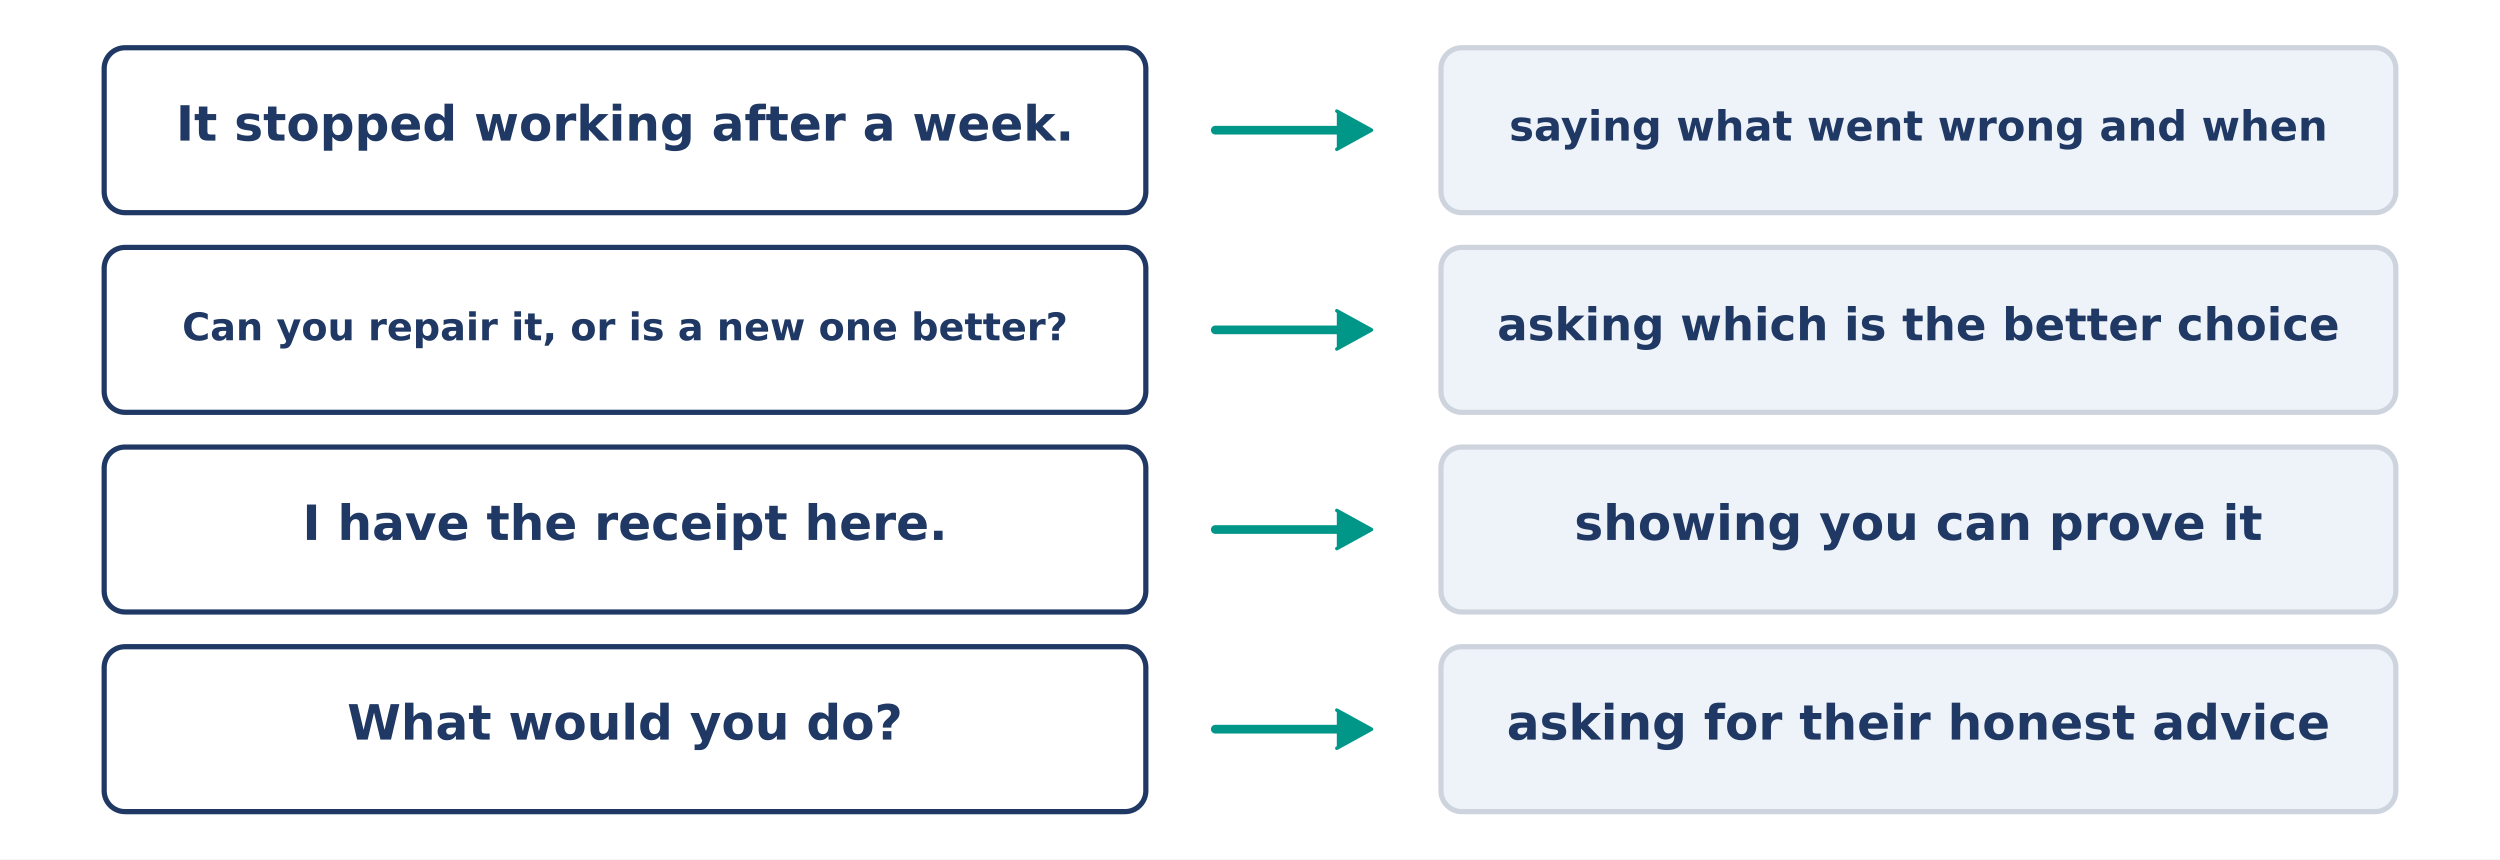
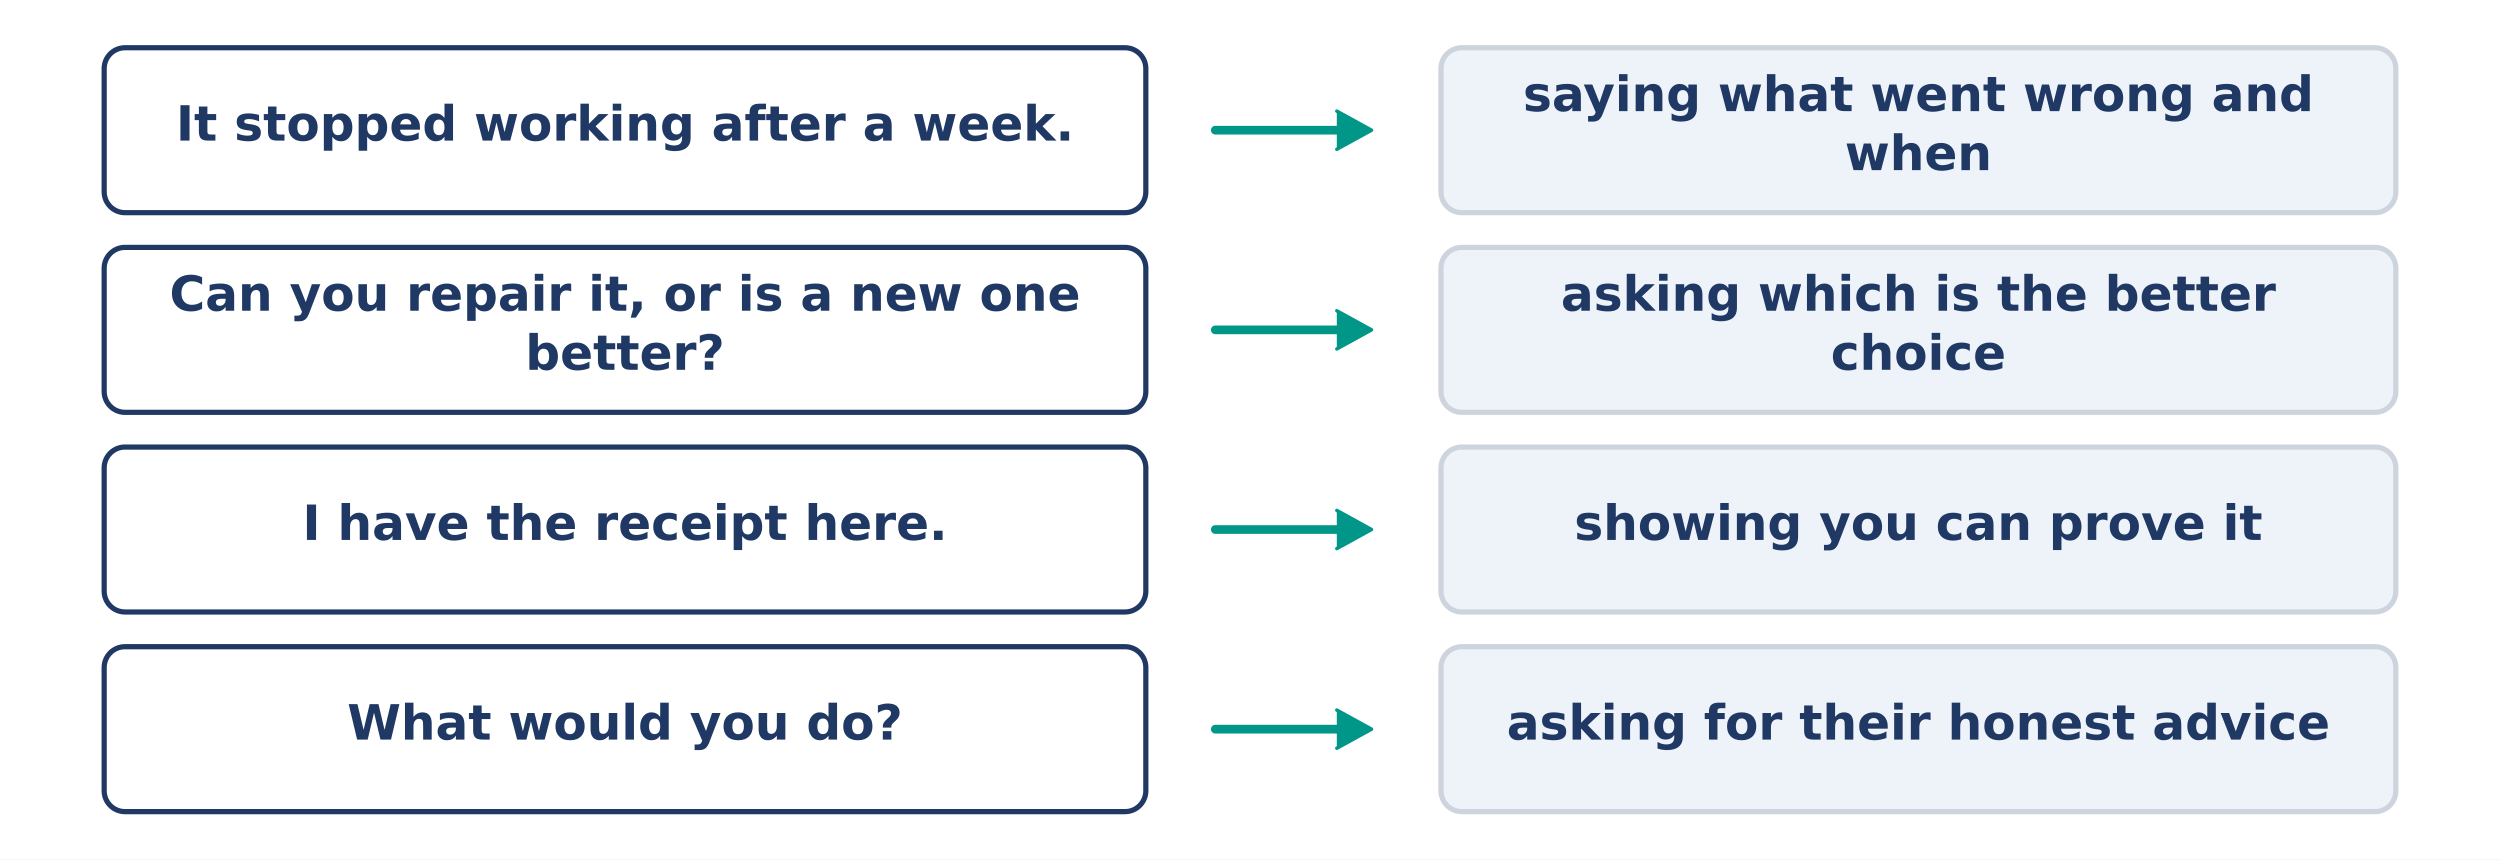
<svg xmlns="http://www.w3.org/2000/svg" width="1440" height="495" viewBox="0 0 1440 495">
  <rect width="1440" height="495" fill="#FFFFFF" />
  <rect x="60.0" y="27.5" width="600.0" height="95.0" rx="12" fill="#FFFFFF" stroke="#1F3864" stroke-width="3" />
  <text x="360.0" y="81.0" font-family="DejaVu Sans" font-size="28" font-weight="bold" fill="#1F3864" text-anchor="middle">It stopped working after a week.</text>
  <line x1="700.0" y1="75.0" x2="776.0" y2="75.0" stroke="#009688" stroke-width="5" stroke-linecap="round" />
  <path d="M 770.0 64.0 L 790.0 75.0 L 770.0 86.0" fill="#009688" stroke="#009688" stroke-width="2" stroke-linecap="round" stroke-linejoin="round" />
  <rect x="830.0" y="27.5" width="550.0" height="95.0" rx="12" fill="#EEF3F9" stroke="#CED4DD" stroke-width="3" />
-   <text x="1105.0" y="81.0" font-family="DejaVu Sans" font-size="24" font-weight="bold" fill="#1F3864" text-anchor="middle">saying what went wrong and when</text>
+   <text x="1105.0" y="64.0" font-family="DejaVu Sans" font-size="28" font-weight="bold" fill="#1F3864" text-anchor="middle">saying what went wrong and</text>
+   <text x="1105.0" y="98.0" font-family="DejaVu Sans" font-size="28" font-weight="bold" fill="#1F3864" text-anchor="middle">when</text>
  <rect x="60.0" y="142.5" width="600.0" height="95.0" rx="12" fill="#FFFFFF" stroke="#1F3864" stroke-width="3" />
-   <text x="360.0" y="196.0" font-family="DejaVu Sans" font-size="22" font-weight="bold" fill="#1F3864" text-anchor="middle">Can you repair it, or is a new one better?</text>
+   <text x="360.0" y="179.0" font-family="DejaVu Sans" font-size="28" font-weight="bold" fill="#1F3864" text-anchor="middle">Can you repair it, or is a new one</text>
+   <text x="360.0" y="213.0" font-family="DejaVu Sans" font-size="28" font-weight="bold" fill="#1F3864" text-anchor="middle">better?</text>
  <line x1="700.0" y1="190.0" x2="776.0" y2="190.0" stroke="#009688" stroke-width="5" stroke-linecap="round" />
  <path d="M 770.0 179.0 L 790.0 190.0 L 770.0 201.0" fill="#009688" stroke="#009688" stroke-width="2" stroke-linecap="round" stroke-linejoin="round" />
  <rect x="830.0" y="142.5" width="550.0" height="95.0" rx="12" fill="#EEF3F9" stroke="#CED4DD" stroke-width="3" />
-   <text x="1105.0" y="196.0" font-family="DejaVu Sans" font-size="26" font-weight="bold" fill="#1F3864" text-anchor="middle">asking which is the better choice</text>
+   <text x="1105.0" y="179.0" font-family="DejaVu Sans" font-size="28" font-weight="bold" fill="#1F3864" text-anchor="middle">asking which is the better</text>
+   <text x="1105.0" y="213.0" font-family="DejaVu Sans" font-size="28" font-weight="bold" fill="#1F3864" text-anchor="middle">choice</text>
  <rect x="60.0" y="257.5" width="600.0" height="95.0" rx="12" fill="#FFFFFF" stroke="#1F3864" stroke-width="3" />
  <text x="360.0" y="311.0" font-family="DejaVu Sans" font-size="28" font-weight="bold" fill="#1F3864" text-anchor="middle">I have the receipt here.</text>
  <line x1="700.0" y1="305.0" x2="776.0" y2="305.0" stroke="#009688" stroke-width="5" stroke-linecap="round" />
  <path d="M 770.0 294.0 L 790.0 305.0 L 770.0 316.0" fill="#009688" stroke="#009688" stroke-width="2" stroke-linecap="round" stroke-linejoin="round" />
  <rect x="830.0" y="257.5" width="550.0" height="95.0" rx="12" fill="#EEF3F9" stroke="#CED4DD" stroke-width="3" />
  <text x="1105.0" y="311.0" font-family="DejaVu Sans" font-size="28" font-weight="bold" fill="#1F3864" text-anchor="middle">showing you can prove it</text>
  <rect x="60.0" y="372.5" width="600.0" height="95.0" rx="12" fill="#FFFFFF" stroke="#1F3864" stroke-width="3" />
  <text x="360.0" y="426.0" font-family="DejaVu Sans" font-size="28" font-weight="bold" fill="#1F3864" text-anchor="middle">What would you do?</text>
  <line x1="700.0" y1="420.0" x2="776.0" y2="420.0" stroke="#009688" stroke-width="5" stroke-linecap="round" />
  <path d="M 770.0 409.0 L 790.0 420.0 L 770.0 431.0" fill="#009688" stroke="#009688" stroke-width="2" stroke-linecap="round" stroke-linejoin="round" />
  <rect x="830.0" y="372.5" width="550.0" height="95.0" rx="12" fill="#EEF3F9" stroke="#CED4DD" stroke-width="3" />
  <text x="1105.0" y="426.0" font-family="DejaVu Sans" font-size="28" font-weight="bold" fill="#1F3864" text-anchor="middle">asking for their honest advice</text>
</svg>
